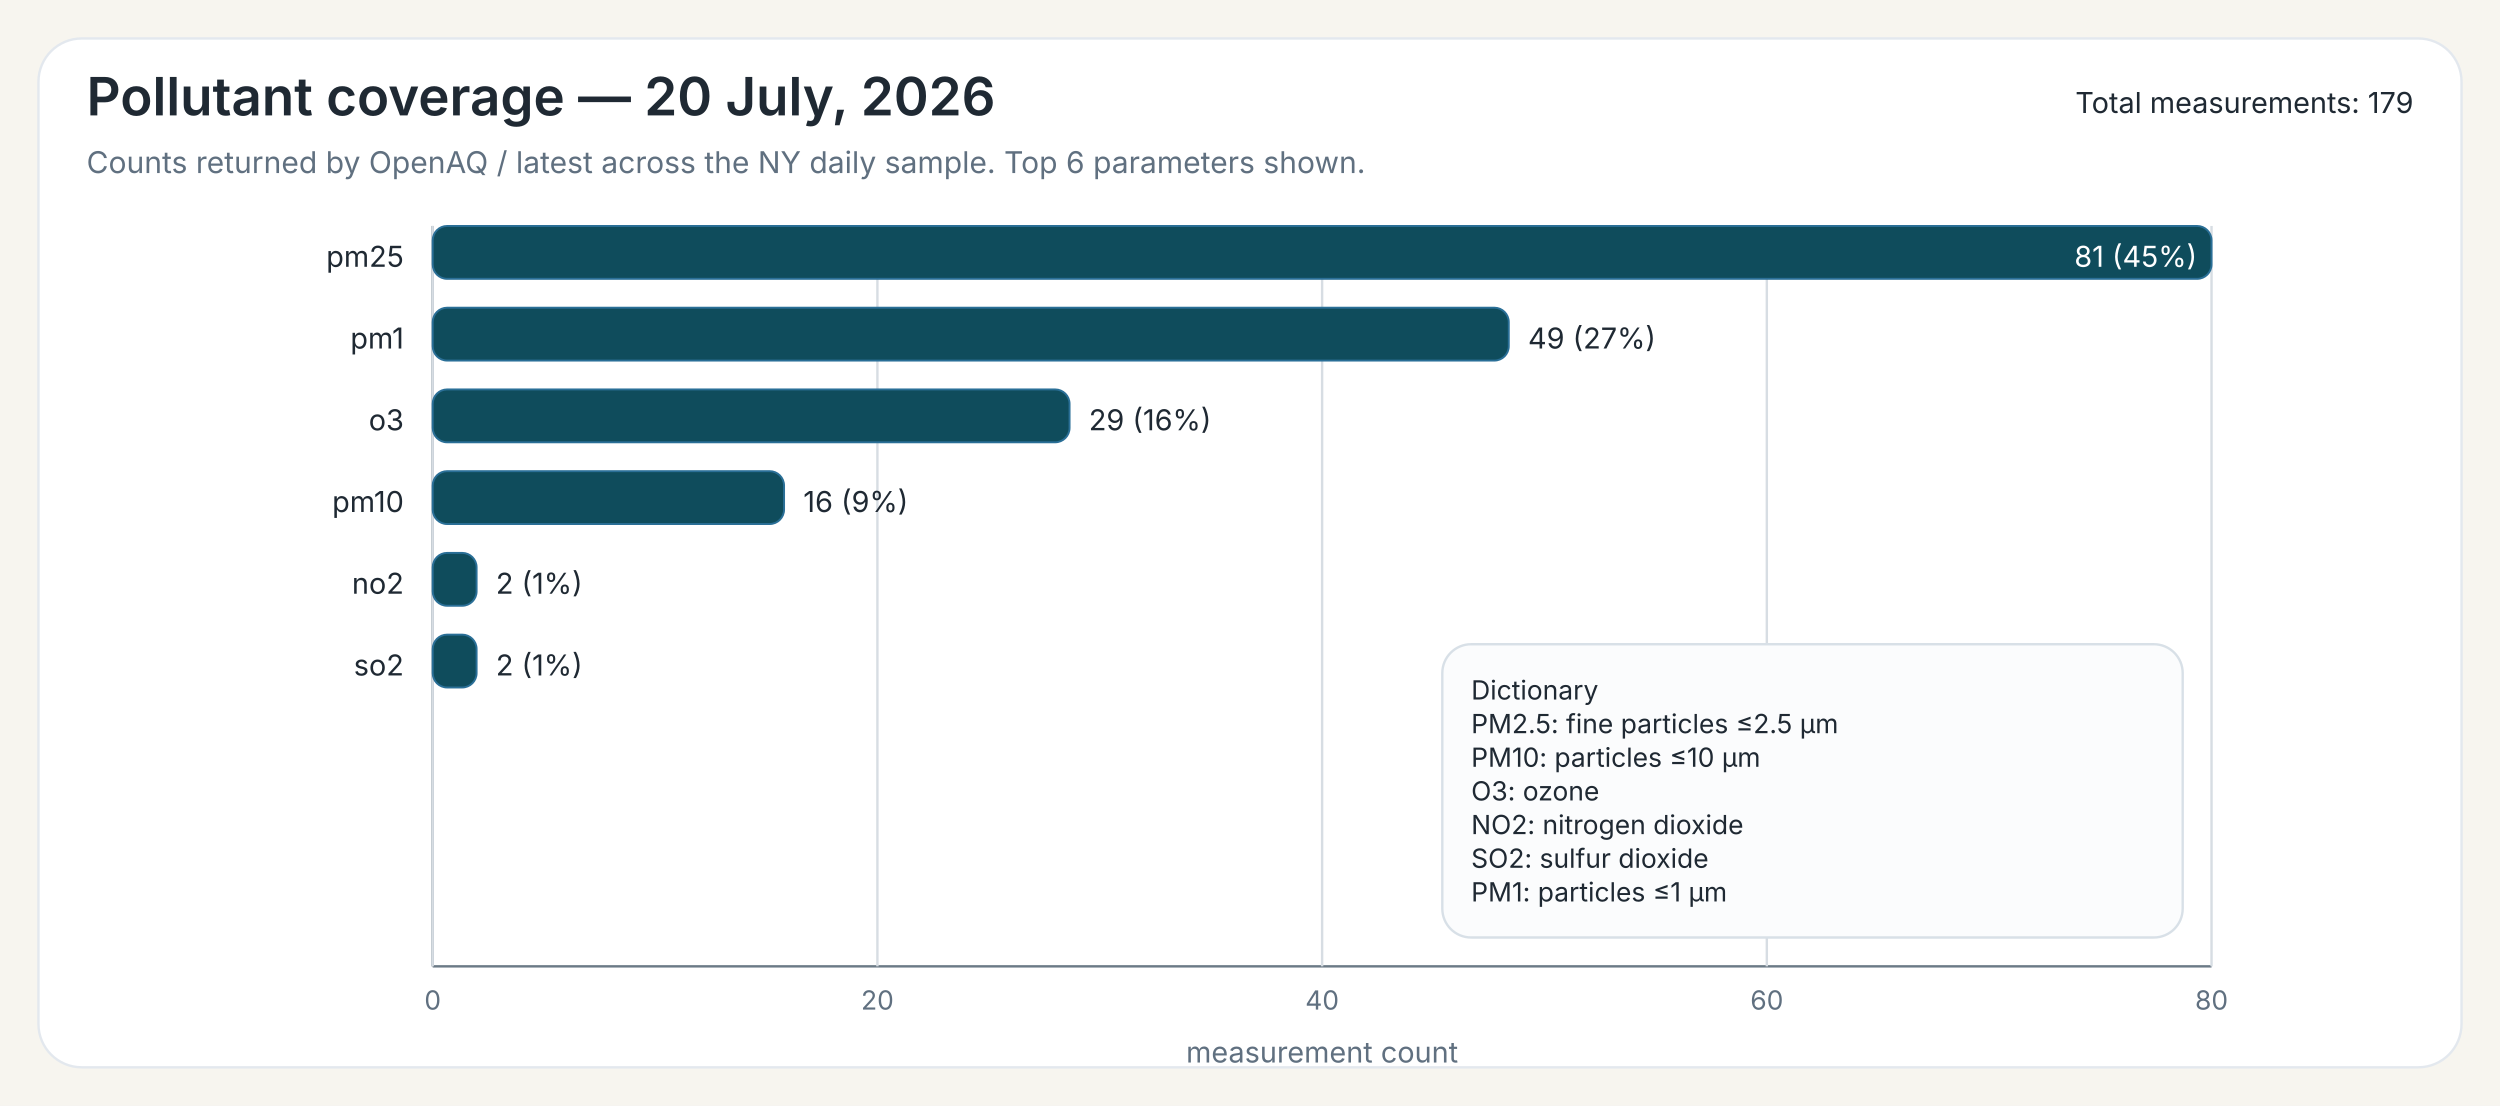
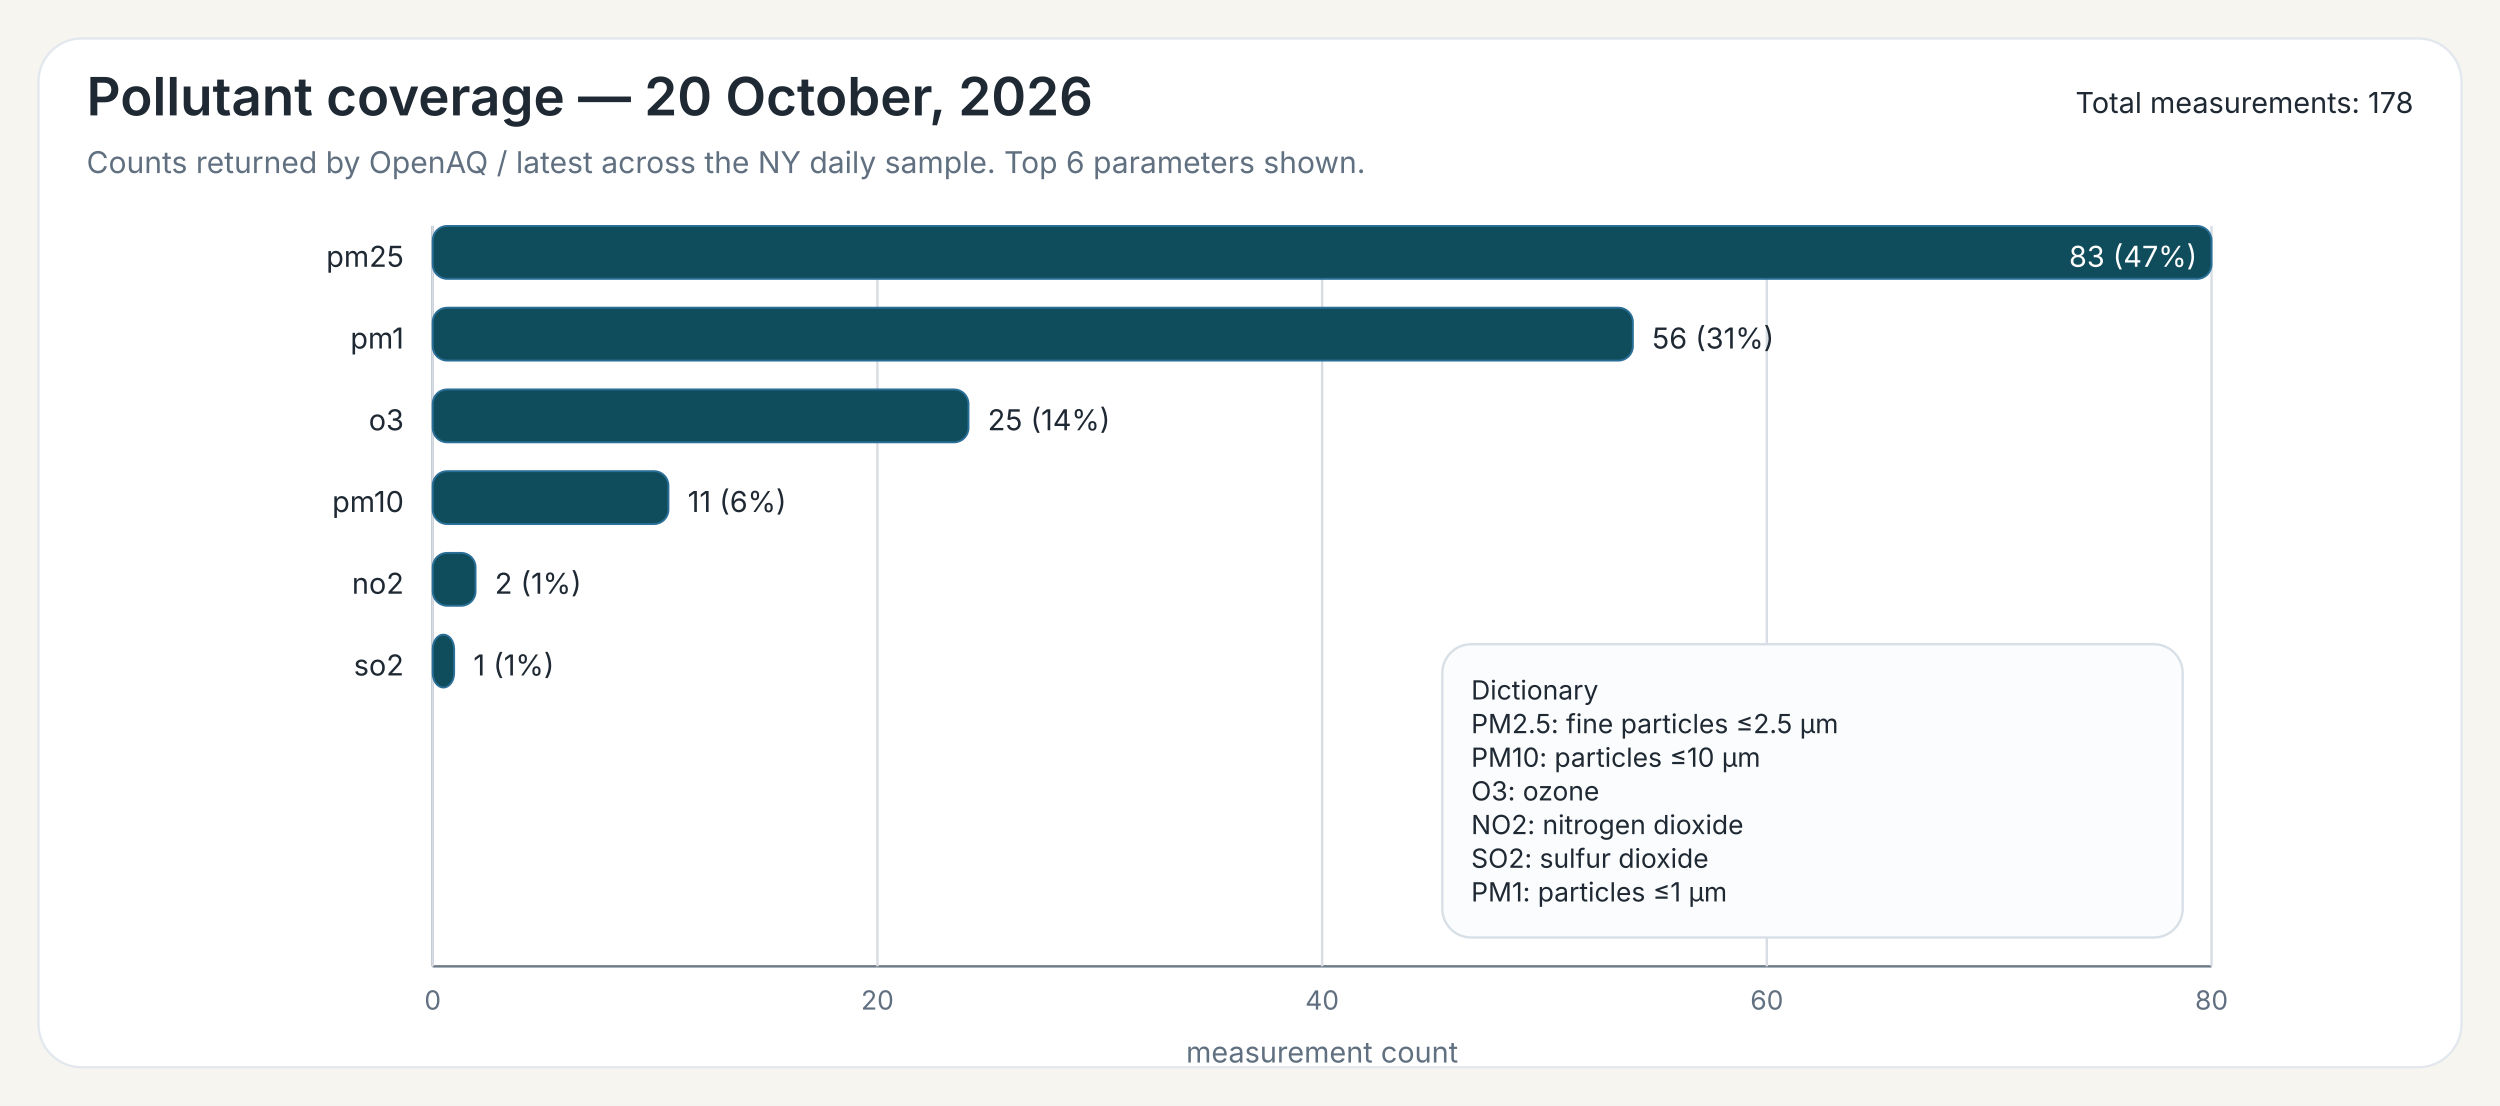
<svg xmlns="http://www.w3.org/2000/svg" width="1040" height="460">
  <rect x="0" y="0" width="1040" height="460" fill="#F7F5EF" />
  <rect x="16" y="16" width="1008" height="428" rx="18" ry="18" fill="#FFFFFF" stroke="#E3E8EE" stroke-width="1" />
-   <text x="36" y="48" font-family="Public Sans, Inter, Aptos, Segoe UI, Arial, sans-serif" font-size="22" font-weight="600" fill="#1F2933">Pollutant coverage — 20 July, 2026</text>
+   <text x="36" y="48" font-family="Public Sans, Inter, Aptos, Segoe UI, Arial, sans-serif" font-size="22" font-weight="600" fill="#1F2933">Pollutant coverage — 20 October, 2026</text>
  <text x="36" y="72" font-family="Public Sans, Inter, Aptos, Segoe UI, Arial, sans-serif" font-size="12.5" font-weight="400" fill="#607080">Counts returned by OpenAQ / latest across the NY daily sample. Top 6 parameters shown.</text>
-   <text x="1004" y="47" font-family="Public Sans, Inter, Aptos, Segoe UI, Arial, sans-serif" font-size="12" text-anchor="end" fill="#1F2933">Total measurements: 179</text>
+   <text x="1004" y="47" font-family="Public Sans, Inter, Aptos, Segoe UI, Arial, sans-serif" font-size="12" text-anchor="end" fill="#1F2933">Total measurements: 178</text>
  <line x1="180" y1="94" x2="180" y2="402" stroke="#6B7A86" stroke-width="1" />
  <line x1="180" y1="402" x2="920" y2="402" stroke="#6B7A86" stroke-width="1" />
  <line x1="180.00" y1="94" x2="180.00" y2="402" stroke="#D7DDE3" stroke-width="1" />
  <text x="180.00" y="420" font-family="Inter, Aptos, Segoe UI, Arial, sans-serif" font-size="11" text-anchor="middle" fill="#607080">0</text>
  <line x1="365.00" y1="94" x2="365.00" y2="402" stroke="#D7DDE3" stroke-width="1" />
  <text x="365.00" y="420" font-family="Inter, Aptos, Segoe UI, Arial, sans-serif" font-size="11" text-anchor="middle" fill="#607080">20</text>
  <line x1="550.00" y1="94" x2="550.00" y2="402" stroke="#D7DDE3" stroke-width="1" />
  <text x="550.00" y="420" font-family="Inter, Aptos, Segoe UI, Arial, sans-serif" font-size="11" text-anchor="middle" fill="#607080">40</text>
  <line x1="735.00" y1="94" x2="735.00" y2="402" stroke="#D7DDE3" stroke-width="1" />
  <text x="735.00" y="420" font-family="Inter, Aptos, Segoe UI, Arial, sans-serif" font-size="11" text-anchor="middle" fill="#607080">60</text>
  <line x1="920.00" y1="94" x2="920.00" y2="402" stroke="#D7DDE3" stroke-width="1" />
  <text x="920.00" y="420" font-family="Inter, Aptos, Segoe UI, Arial, sans-serif" font-size="11" text-anchor="middle" fill="#607080">80</text>
  <text x="550.00" y="442" font-family="Inter, Aptos, Segoe UI, Arial, sans-serif" font-size="12" text-anchor="middle" fill="#607080">measurement count</text>
  <text x="168" y="111" font-family="Inter, Aptos, Segoe UI, Arial, sans-serif" font-size="12" text-anchor="end" fill="#1F2933">pm25</text>
  <rect x="180" y="94" width="740.00" height="22" rx="6" ry="6" fill="#0F4C5C" stroke="#2A6F97" stroke-width="0.8" />
-   <text x="914.00" y="111" font-family="Inter, Aptos, Segoe UI, Arial, sans-serif" font-size="12" fill="white" text-anchor="end">81 (45%)</text>
+   <text x="914.00" y="111" font-family="Inter, Aptos, Segoe UI, Arial, sans-serif" font-size="12" fill="white" text-anchor="end">83 (47%)</text>
  <text x="168" y="145" font-family="Inter, Aptos, Segoe UI, Arial, sans-serif" font-size="12" text-anchor="end" fill="#1F2933">pm1</text>
-   <rect x="180" y="128" width="447.65" height="22" rx="6" ry="6" fill="#0F4C5C" stroke="#2A6F97" stroke-width="0.8" />
-   <text x="635.65" y="145" font-family="Inter, Aptos, Segoe UI, Arial, sans-serif" font-size="12" fill="#1F2933">49 (27%)</text>
+   <rect x="180" y="128" width="499.28" height="22" rx="6" ry="6" fill="#0F4C5C" stroke="#2A6F97" stroke-width="0.8" />
+   <text x="687.28" y="145" font-family="Inter, Aptos, Segoe UI, Arial, sans-serif" font-size="12" fill="#1F2933">56 (31%)</text>
  <text x="168" y="179" font-family="Inter, Aptos, Segoe UI, Arial, sans-serif" font-size="12" text-anchor="end" fill="#1F2933">o3</text>
-   <rect x="180" y="162" width="264.94" height="22" rx="6" ry="6" fill="#0F4C5C" stroke="#2A6F97" stroke-width="0.8" />
-   <text x="452.94" y="179" font-family="Inter, Aptos, Segoe UI, Arial, sans-serif" font-size="12" fill="#1F2933">29 (16%)</text>
+   <rect x="180" y="162" width="222.89" height="22" rx="6" ry="6" fill="#0F4C5C" stroke="#2A6F97" stroke-width="0.8" />
+   <text x="410.89" y="179" font-family="Inter, Aptos, Segoe UI, Arial, sans-serif" font-size="12" fill="#1F2933">25 (14%)</text>
  <text x="168" y="213" font-family="Inter, Aptos, Segoe UI, Arial, sans-serif" font-size="12" text-anchor="end" fill="#1F2933">pm10</text>
-   <rect x="180" y="196" width="146.17" height="22" rx="6" ry="6" fill="#0F4C5C" stroke="#2A6F97" stroke-width="0.8" />
-   <text x="334.17" y="213" font-family="Inter, Aptos, Segoe UI, Arial, sans-serif" font-size="12" fill="#1F2933">16 (9%)</text>
+   <rect x="180" y="196" width="98.07" height="22" rx="6" ry="6" fill="#0F4C5C" stroke="#2A6F97" stroke-width="0.8" />
+   <text x="286.07" y="213" font-family="Inter, Aptos, Segoe UI, Arial, sans-serif" font-size="12" fill="#1F2933">11 (6%)</text>
  <text x="168" y="247" font-family="Inter, Aptos, Segoe UI, Arial, sans-serif" font-size="12" text-anchor="end" fill="#1F2933">no2</text>
-   <rect x="180" y="230" width="18.27" height="22" rx="6" ry="6" fill="#0F4C5C" stroke="#2A6F97" stroke-width="0.8" />
-   <text x="206.27" y="247" font-family="Inter, Aptos, Segoe UI, Arial, sans-serif" font-size="12" fill="#1F2933">2 (1%)</text>
+   <rect x="180" y="230" width="17.83" height="22" rx="6" ry="6" fill="#0F4C5C" stroke="#2A6F97" stroke-width="0.8" />
+   <text x="205.83" y="247" font-family="Inter, Aptos, Segoe UI, Arial, sans-serif" font-size="12" fill="#1F2933">2 (1%)</text>
  <text x="168" y="281" font-family="Inter, Aptos, Segoe UI, Arial, sans-serif" font-size="12" text-anchor="end" fill="#1F2933">so2</text>
-   <rect x="180" y="264" width="18.27" height="22" rx="6" ry="6" fill="#0F4C5C" stroke="#2A6F97" stroke-width="0.8" />
-   <text x="206.27" y="281" font-family="Inter, Aptos, Segoe UI, Arial, sans-serif" font-size="12" fill="#1F2933">2 (1%)</text>
+   <rect x="180" y="264" width="8.92" height="22" rx="6" ry="6" fill="#0F4C5C" stroke="#2A6F97" stroke-width="0.8" />
+   <text x="196.92" y="281" font-family="Inter, Aptos, Segoe UI, Arial, sans-serif" font-size="12" fill="#1F2933">1 (1%)</text>
  <rect x="600.00" y="268.00" width="308" height="122" rx="12" ry="12" fill="#FBFCFD" stroke="#D8E0E7" stroke-width="1" />
  <text x="612.00" y="291.00" font-family="Inter, Aptos, Segoe UI, Arial, sans-serif" font-size="11" fill="#1F2933">Dictionary</text>
  <text x="612.00" y="305.00" font-family="Inter, Aptos, Segoe UI, Arial, sans-serif" font-size="11" fill="#1F2933">PM2.5: fine particles ≤2.5 µm</text>
  <text x="612.00" y="319.00" font-family="Inter, Aptos, Segoe UI, Arial, sans-serif" font-size="11" fill="#1F2933">PM10: particles ≤10 µm</text>
  <text x="612.00" y="333.00" font-family="Inter, Aptos, Segoe UI, Arial, sans-serif" font-size="11" fill="#1F2933">O3: ozone</text>
  <text x="612.00" y="347.00" font-family="Inter, Aptos, Segoe UI, Arial, sans-serif" font-size="11" fill="#1F2933">NO2: nitrogen dioxide</text>
  <text x="612.00" y="361.00" font-family="Inter, Aptos, Segoe UI, Arial, sans-serif" font-size="11" fill="#1F2933">SO2: sulfur dioxide</text>
  <text x="612.00" y="375.00" font-family="Inter, Aptos, Segoe UI, Arial, sans-serif" font-size="11" fill="#1F2933">PM1: particles ≤1 µm</text>
</svg>
